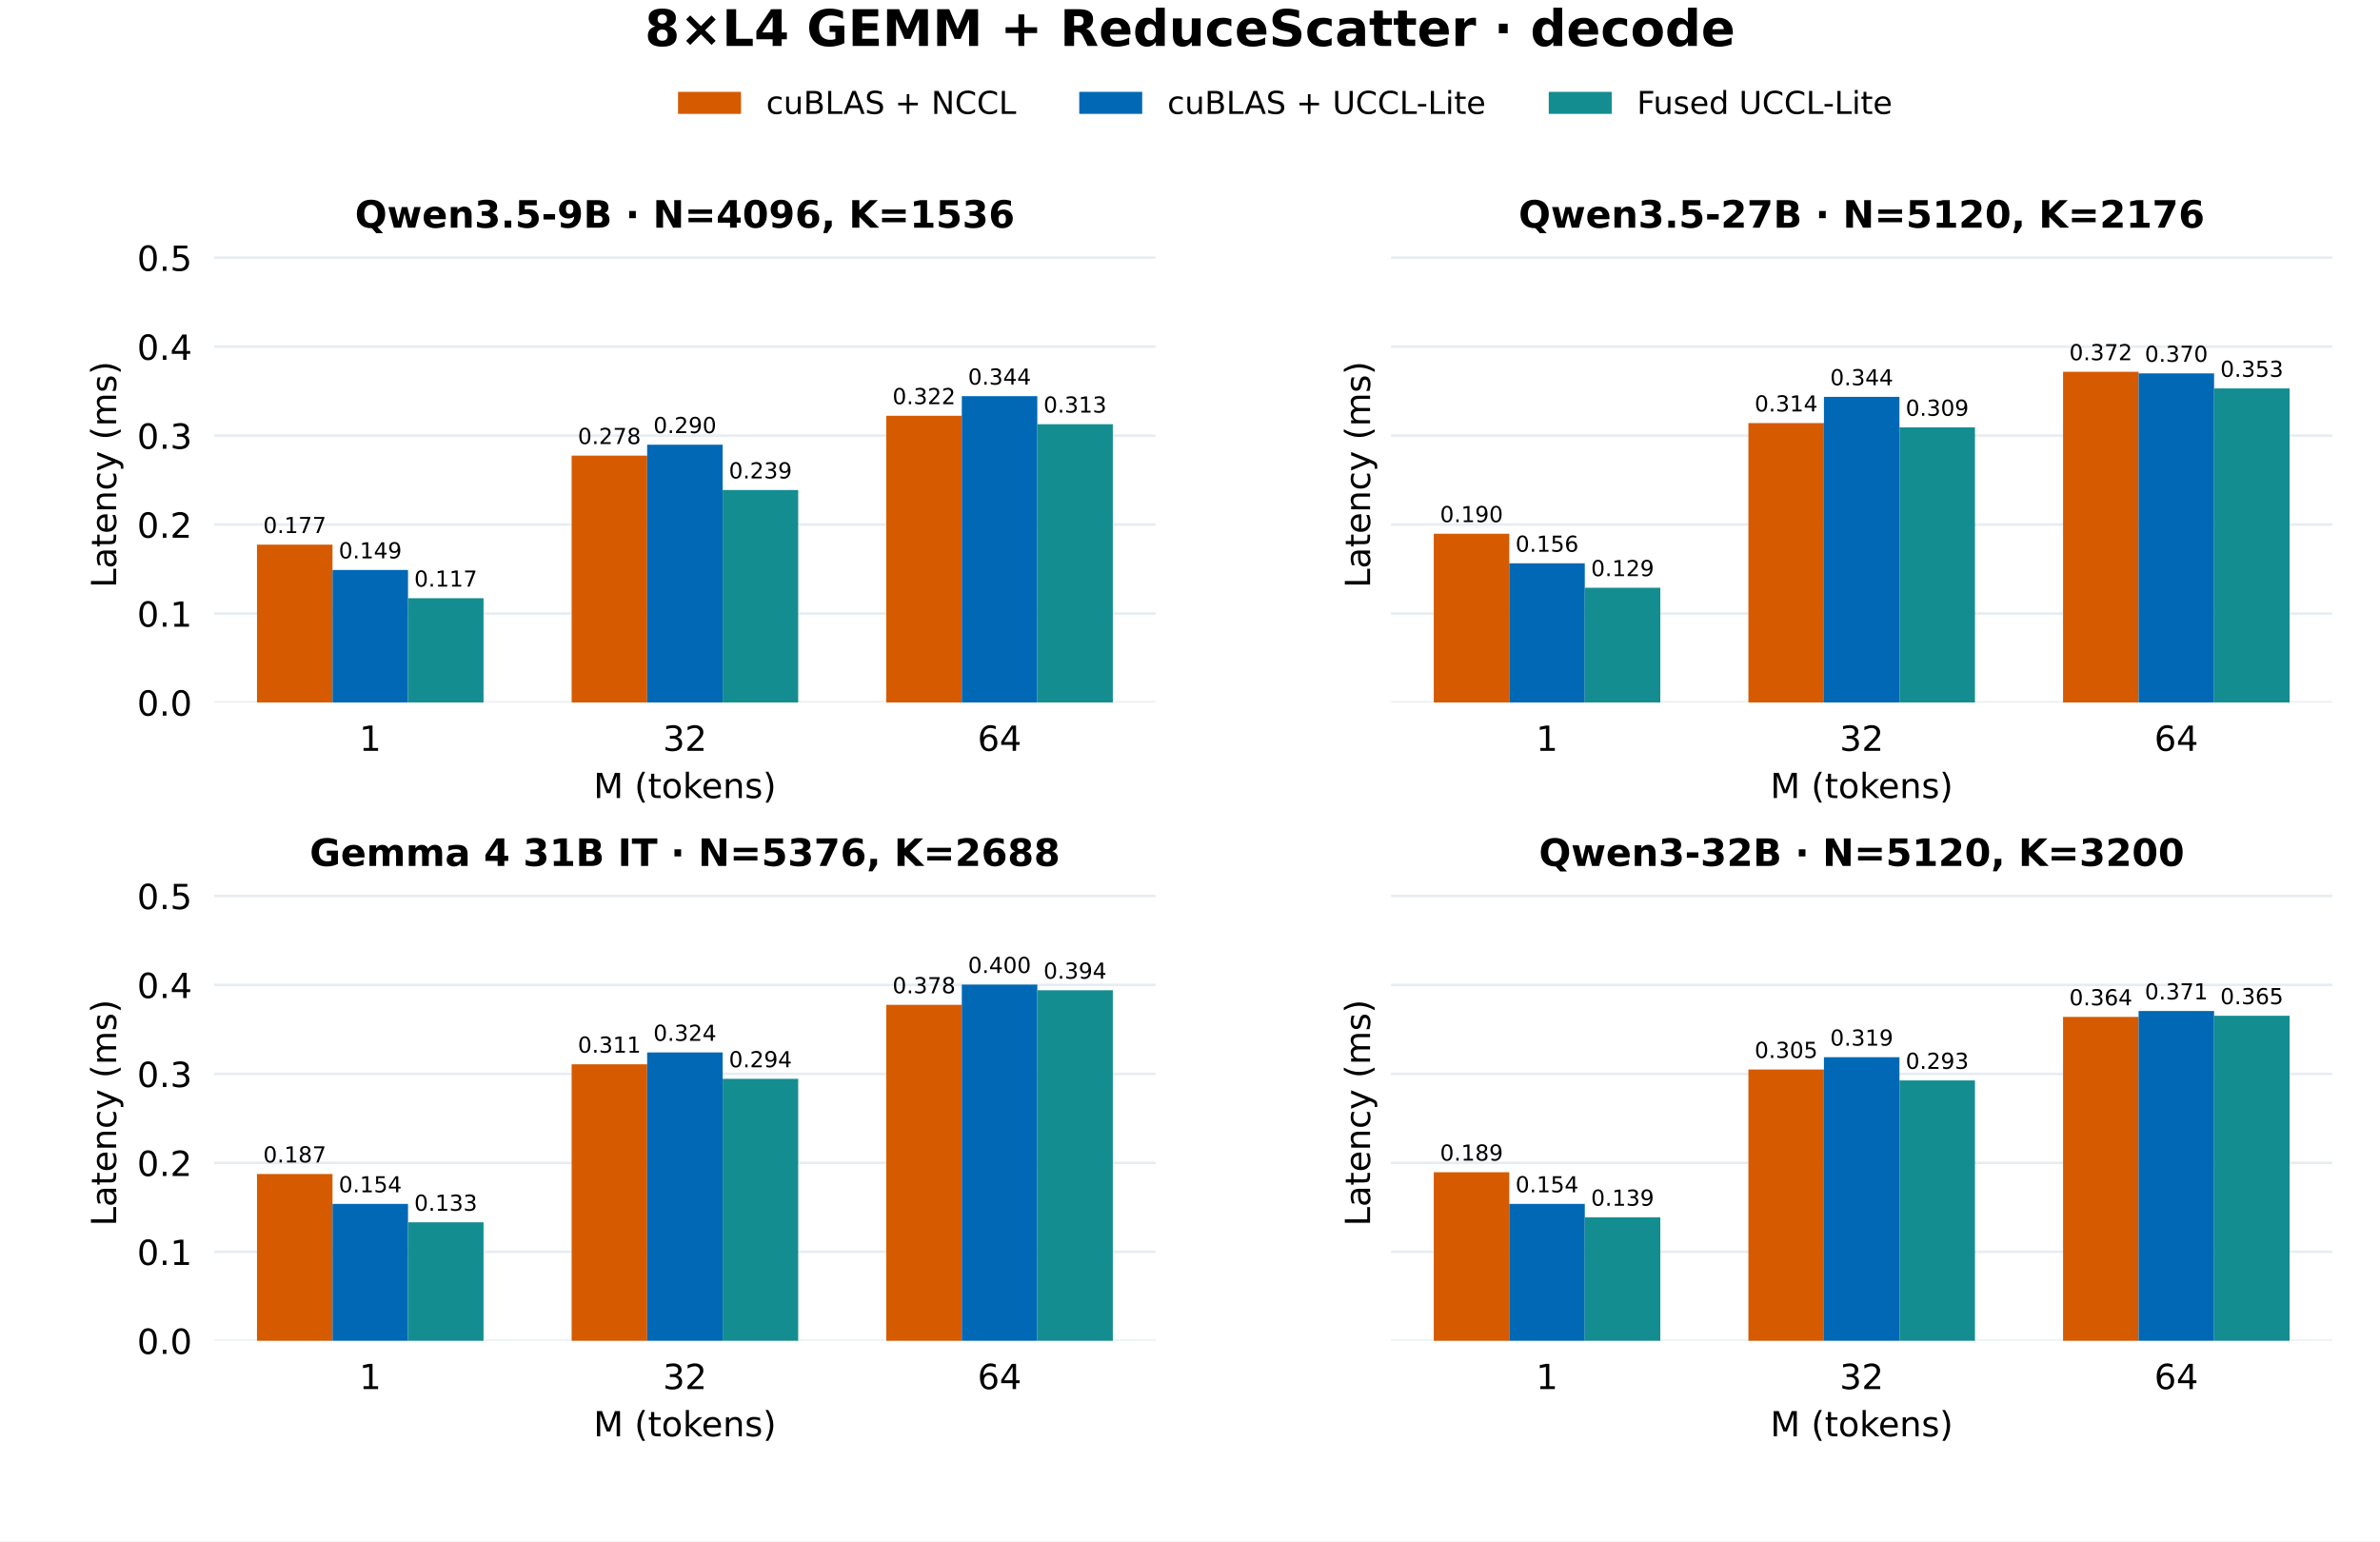
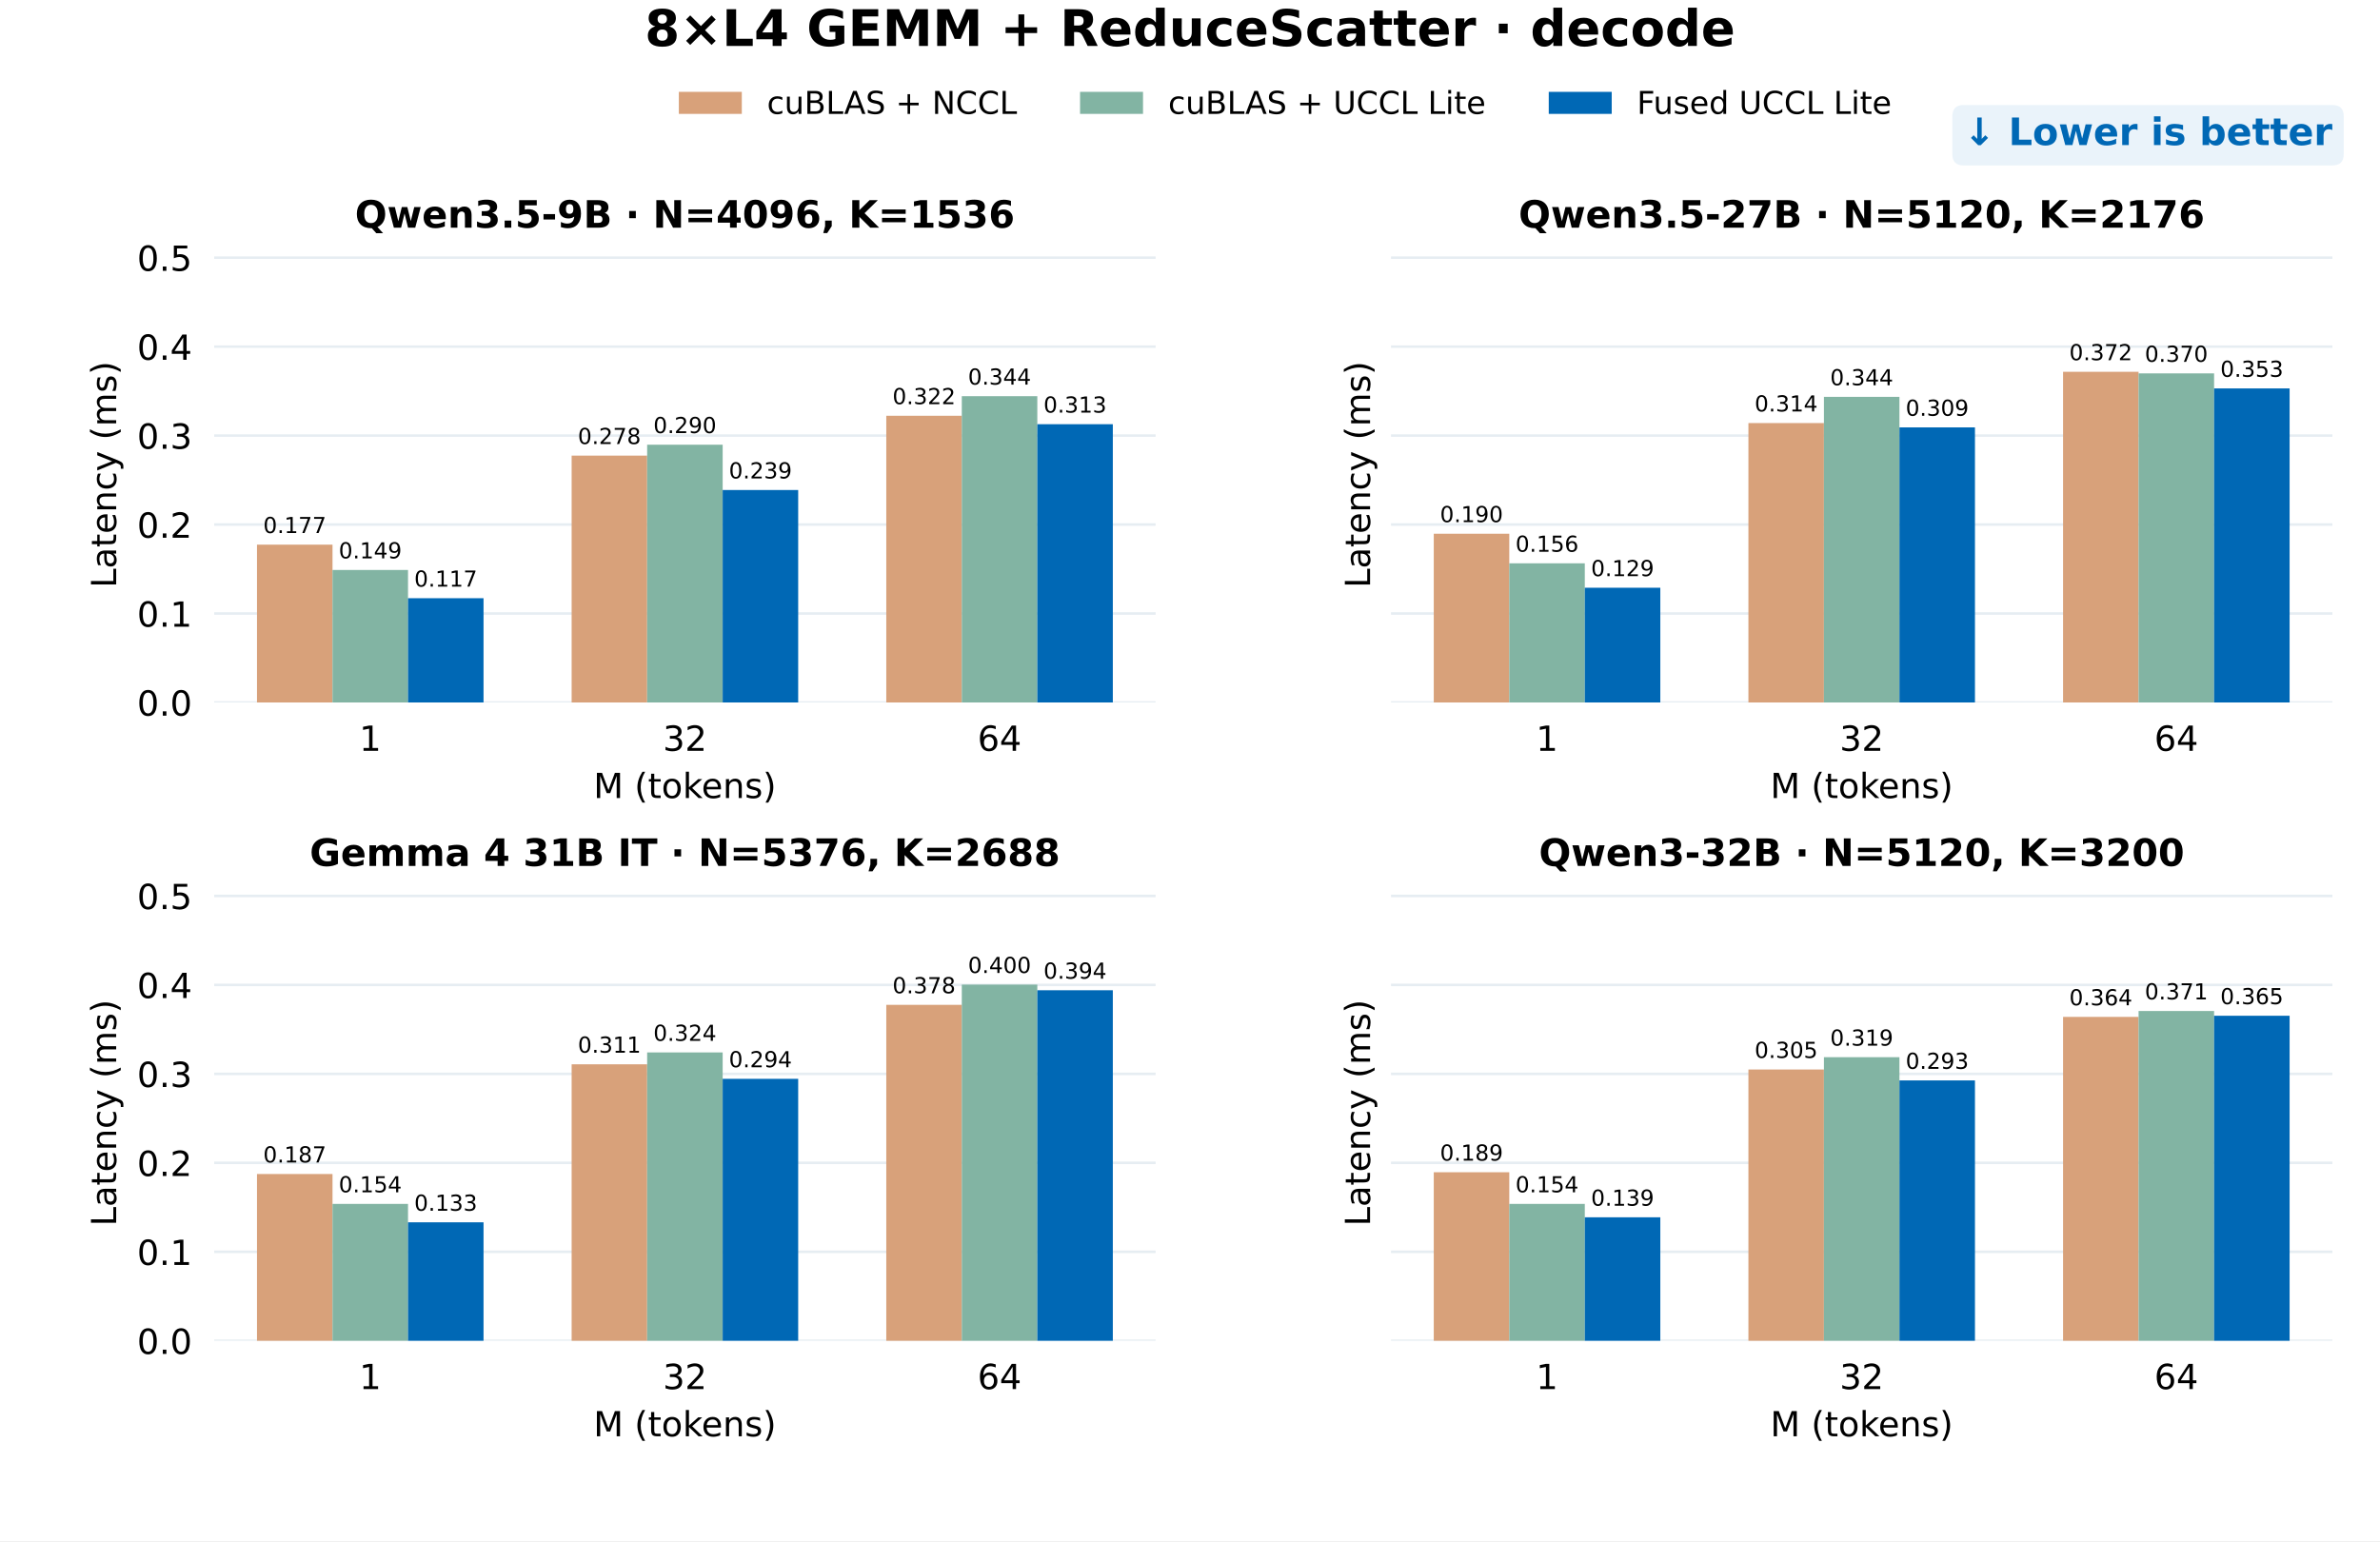
<svg xmlns="http://www.w3.org/2000/svg" width="756pt" height="489.6pt" viewBox="0 0 756 489.6" version="1.1">
  <defs>
    <style type="text/css">*{stroke-linejoin: round; stroke-linecap: butt}</style>
  </defs>
  <g id="figure_1">
    <g id="patch_1">
      <path d="M 0 489.6 L 756 489.6 L 756 0 L 0 0 z " style="fill: #ffffff" />
    </g>
    <g id="axes_1">
      <g id="patch_2">
        <path d="M 68.04 223.176 L 367.08 223.176 L 367.08 78.336 L 68.04 78.336 z " style="fill: #ffffff" />
      </g>
      <g id="matplotlib.axis_1">
        <g id="xtick_1">
          <g id="line2d_1" />
          <g id="text_1">
            <text style="font-size: 11px; font-family: 'DejaVu Sans'; text-anchor: middle" x="117.613" y="238.533" transform="rotate(-0 117.6135 238.5334)">1</text>
          </g>
        </g>
        <g id="xtick_2">
          <g id="line2d_2" />
          <g id="text_2">
            <text style="font-size: 11px; font-family: 'DejaVu Sans'; text-anchor: middle" x="217.56" y="238.533" transform="rotate(-0 217.56 238.5334)">32</text>
          </g>
        </g>
        <g id="xtick_3">
          <g id="line2d_3" />
          <g id="text_3">
            <text style="font-size: 11px; font-family: 'DejaVu Sans'; text-anchor: middle" x="317.507" y="238.533" transform="rotate(-0 317.5065 238.5334)">64</text>
          </g>
        </g>
        <g id="text_4">
          <text style="font-size: 11px; font-family: 'DejaVu Sans'; text-anchor: middle" x="217.56" y="253.534" transform="rotate(-0 217.56 253.5343)">M (tokens)</text>
        </g>
      </g>
      <g id="matplotlib.axis_2">
        <g id="ytick_1">
          <g id="line2d_4">
            <path d="M 68.04 223.176 L 367.08 223.176 " clip-path="url(#p86f4239a82)" style="fill: none; stroke: #e6edf2; stroke-width: 0.8; stroke-linecap: square" />
          </g>
          <g id="line2d_5" />
          <g id="text_5">
            <text style="font-size: 11px; font-family: 'DejaVu Sans'; text-anchor: end" x="61.04" y="227.355" transform="rotate(-0 61.04 227.3547)">0.0</text>
          </g>
        </g>
        <g id="ytick_2">
          <g id="line2d_6">
            <path d="M 68.04 194.913 L 367.08 194.913 " clip-path="url(#p86f4239a82)" style="fill: none; stroke: #e6edf2; stroke-width: 0.8; stroke-linecap: square" />
          </g>
          <g id="line2d_7" />
          <g id="text_6">
            <text style="font-size: 11px; font-family: 'DejaVu Sans'; text-anchor: end" x="61.04" y="199.092" transform="rotate(-0 61.04 199.0916)">0.1</text>
          </g>
        </g>
        <g id="ytick_3">
          <g id="line2d_8">
            <path d="M 68.04 166.65 L 367.08 166.65 " clip-path="url(#p86f4239a82)" style="fill: none; stroke: #e6edf2; stroke-width: 0.8; stroke-linecap: square" />
          </g>
          <g id="line2d_9" />
          <g id="text_7">
            <text style="font-size: 11px; font-family: 'DejaVu Sans'; text-anchor: end" x="61.04" y="170.829" transform="rotate(-0 61.04 170.8286)">0.2</text>
          </g>
        </g>
        <g id="ytick_4">
          <g id="line2d_10">
            <path d="M 68.04 138.387 L 367.08 138.387 " clip-path="url(#p86f4239a82)" style="fill: none; stroke: #e6edf2; stroke-width: 0.8; stroke-linecap: square" />
          </g>
          <g id="line2d_11" />
          <g id="text_8">
            <text style="font-size: 11px; font-family: 'DejaVu Sans'; text-anchor: end" x="61.04" y="142.566" transform="rotate(-0 61.04 142.5655)">0.3</text>
          </g>
        </g>
        <g id="ytick_5">
          <g id="line2d_12">
            <path d="M 68.04 110.124 L 367.08 110.124 " clip-path="url(#p86f4239a82)" style="fill: none; stroke: #e6edf2; stroke-width: 0.8; stroke-linecap: square" />
          </g>
          <g id="line2d_13" />
          <g id="text_9">
            <text style="font-size: 11px; font-family: 'DejaVu Sans'; text-anchor: end" x="61.04" y="114.302" transform="rotate(-0 61.04 114.3025)">0.4</text>
          </g>
        </g>
        <g id="ytick_6">
          <g id="line2d_14">
            <path d="M 68.04 81.861 L 367.08 81.861 " clip-path="url(#p86f4239a82)" style="fill: none; stroke: #e6edf2; stroke-width: 0.8; stroke-linecap: square" />
          </g>
          <g id="line2d_15" />
          <g id="text_10">
            <text style="font-size: 11px; font-family: 'DejaVu Sans'; text-anchor: end" x="61.04" y="86.039" transform="rotate(-0 61.04 86.03941)">0.5</text>
          </g>
        </g>
        <g id="text_11">
          <text style="font-size: 11px; font-family: 'DejaVu Sans'; text-anchor: middle" x="36.904" y="150.756" transform="rotate(-90 36.90398 150.756)">Latency (ms)</text>
        </g>
      </g>
      <g id="patch_3">
-         <path d="M 81.633 223.176 L 105.62 223.176 L 105.62 173.035 L 81.633 173.035 z " clip-path="url(#p86f4239a82)" style="fill: #d65a00" />
+         <path d="M 81.633 223.176 L 105.62 223.176 L 105.62 173.035 L 81.633 173.035 z " clip-path="url(#p86f4239a82)" style="fill: #d8a17a" />
      </g>
      <g id="patch_4">
-         <path d="M 181.579 223.176 L 205.566 223.176 L 205.566 144.745 L 181.579 144.745 z " clip-path="url(#p86f4239a82)" style="fill: #d65a00" />
+         <path d="M 181.579 223.176 L 205.566 223.176 L 205.566 144.745 L 181.579 144.745 z " clip-path="url(#p86f4239a82)" style="fill: #d8a17a" />
      </g>
      <g id="patch_5">
-         <path d="M 281.526 223.176 L 305.513 223.176 L 305.513 132.083 L 281.526 132.083 z " clip-path="url(#p86f4239a82)" style="fill: #d65a00" />
+         <path d="M 281.526 223.176 L 305.513 223.176 L 305.513 132.083 L 281.526 132.083 z " clip-path="url(#p86f4239a82)" style="fill: #d8a17a" />
      </g>
      <g id="patch_6">
-         <path d="M 105.62 223.176 L 129.607 223.176 L 129.607 181.071 L 105.62 181.071 z " clip-path="url(#p86f4239a82)" style="fill: #0068b5" />
+         <path d="M 105.62 223.176 L 129.607 223.176 L 129.607 181.071 L 105.62 181.071 z " clip-path="url(#p86f4239a82)" style="fill: #82b4a3" />
      </g>
      <g id="patch_7">
-         <path d="M 205.566 223.176 L 229.554 223.176 L 229.554 141.279 L 205.566 141.279 z " clip-path="url(#p86f4239a82)" style="fill: #0068b5" />
+         <path d="M 205.566 223.176 L 229.554 223.176 L 229.554 141.279 L 205.566 141.279 z " clip-path="url(#p86f4239a82)" style="fill: #82b4a3" />
      </g>
      <g id="patch_8">
-         <path d="M 305.513 223.176 L 329.5 223.176 L 329.5 125.865 L 305.513 125.865 z " clip-path="url(#p86f4239a82)" style="fill: #0068b5" />
+         <path d="M 305.513 223.176 L 329.5 223.176 L 329.5 125.865 L 305.513 125.865 z " clip-path="url(#p86f4239a82)" style="fill: #82b4a3" />
      </g>
      <g id="patch_9">
-         <path d="M 129.607 223.176 L 153.594 223.176 L 153.594 190.049 L 129.607 190.049 z " clip-path="url(#p86f4239a82)" style="fill: #148d91" />
+         <path d="M 129.607 223.176 L 153.594 223.176 L 153.594 190.049 L 129.607 190.049 z " clip-path="url(#p86f4239a82)" style="fill: #0068b5" />
      </g>
      <g id="patch_10">
-         <path d="M 229.554 223.176 L 253.541 223.176 L 253.541 155.67 L 229.554 155.67 z " clip-path="url(#p86f4239a82)" style="fill: #148d91" />
+         <path d="M 229.554 223.176 L 253.541 223.176 L 253.541 155.67 L 229.554 155.67 z " clip-path="url(#p86f4239a82)" style="fill: #0068b5" />
      </g>
      <g id="patch_11">
-         <path d="M 329.5 223.176 L 353.487 223.176 L 353.487 134.76 L 329.5 134.76 z " clip-path="url(#p86f4239a82)" style="fill: #148d91" />
+         <path d="M 329.5 223.176 L 353.487 223.176 L 353.487 134.76 L 329.5 134.76 z " clip-path="url(#p86f4239a82)" style="fill: #0068b5" />
      </g>
      <g id="text_12">
        <text style="font-size: 7px; font-family: 'DejaVu Sans'; text-anchor: middle" x="93.626" y="169.353" transform="rotate(-0 93.62631 169.3534)">0.177</text>
      </g>
      <g id="text_13">
        <text style="font-size: 7px; font-family: 'DejaVu Sans'; text-anchor: middle" x="193.573" y="141.063" transform="rotate(-0 193.5728 141.0632)">0.278</text>
      </g>
      <g id="text_14">
        <text style="font-size: 7px; font-family: 'DejaVu Sans'; text-anchor: middle" x="293.519" y="128.401" transform="rotate(-0 293.5194 128.4014)">0.322</text>
      </g>
      <g id="text_15">
        <text style="font-size: 7px; font-family: 'DejaVu Sans'; text-anchor: middle" x="117.613" y="177.389" transform="rotate(-0 117.6135 177.3892)">0.149</text>
      </g>
      <g id="text_16">
        <text style="font-size: 7px; font-family: 'DejaVu Sans'; text-anchor: middle" x="217.56" y="137.597" transform="rotate(-0 217.56 137.5971)">0.290</text>
      </g>
      <g id="text_17">
        <text style="font-size: 7px; font-family: 'DejaVu Sans'; text-anchor: middle" x="317.507" y="122.184" transform="rotate(-0 317.5065 122.1835)">0.344</text>
      </g>
      <g id="text_18">
        <text style="font-size: 7px; font-family: 'DejaVu Sans'; text-anchor: middle" x="141.601" y="186.368" transform="rotate(-0 141.6006 186.3678)">0.117</text>
      </g>
      <g id="text_19">
        <text style="font-size: 7px; font-family: 'DejaVu Sans'; text-anchor: middle" x="241.547" y="151.989" transform="rotate(-0 241.5472 151.9886)">0.239</text>
      </g>
      <g id="text_20">
        <text style="font-size: 7px; font-family: 'DejaVu Sans'; text-anchor: middle" x="341.494" y="131.078" transform="rotate(-0 341.4937 131.0785)">0.313</text>
      </g>
      <g id="text_21">
        <text style="font-weight: 700; font-size: 12px; font-family: 'DejaVu Sans'; text-anchor: middle" x="217.56" y="72.336" transform="rotate(-0 217.56 72.336)">Qwen3.5-9B · N=4096, K=1536</text>
      </g>
    </g>
    <g id="axes_2">
      <g id="patch_12">
        <path d="M 441.84 223.176 L 740.88 223.176 L 740.88 78.336 L 441.84 78.336 z " style="fill: #ffffff" />
      </g>
      <g id="matplotlib.axis_3">
        <g id="xtick_4">
          <g id="line2d_16" />
          <g id="text_22">
            <text style="font-size: 11px; font-family: 'DejaVu Sans'; text-anchor: middle" x="491.413" y="238.533" transform="rotate(-0 491.4135 238.5334)">1</text>
          </g>
        </g>
        <g id="xtick_5">
          <g id="line2d_17" />
          <g id="text_23">
            <text style="font-size: 11px; font-family: 'DejaVu Sans'; text-anchor: middle" x="591.36" y="238.533" transform="rotate(-0 591.36 238.5334)">32</text>
          </g>
        </g>
        <g id="xtick_6">
          <g id="line2d_18" />
          <g id="text_24">
            <text style="font-size: 11px; font-family: 'DejaVu Sans'; text-anchor: middle" x="691.307" y="238.533" transform="rotate(-0 691.3065 238.5334)">64</text>
          </g>
        </g>
        <g id="text_25">
          <text style="font-size: 11px; font-family: 'DejaVu Sans'; text-anchor: middle" x="591.36" y="253.534" transform="rotate(-0 591.36 253.5343)">M (tokens)</text>
        </g>
      </g>
      <g id="matplotlib.axis_4">
        <g id="ytick_7">
          <g id="line2d_19">
            <path d="M 441.84 223.176 L 740.88 223.176 " clip-path="url(#p870455f3bc)" style="fill: none; stroke: #e6edf2; stroke-width: 0.8; stroke-linecap: square" />
          </g>
          <g id="line2d_20" />
        </g>
        <g id="ytick_8">
          <g id="line2d_21">
            <path d="M 441.84 194.913 L 740.88 194.913 " clip-path="url(#p870455f3bc)" style="fill: none; stroke: #e6edf2; stroke-width: 0.8; stroke-linecap: square" />
          </g>
          <g id="line2d_22" />
        </g>
        <g id="ytick_9">
          <g id="line2d_23">
            <path d="M 441.84 166.65 L 740.88 166.65 " clip-path="url(#p870455f3bc)" style="fill: none; stroke: #e6edf2; stroke-width: 0.8; stroke-linecap: square" />
          </g>
          <g id="line2d_24" />
        </g>
        <g id="ytick_10">
          <g id="line2d_25">
            <path d="M 441.84 138.387 L 740.88 138.387 " clip-path="url(#p870455f3bc)" style="fill: none; stroke: #e6edf2; stroke-width: 0.8; stroke-linecap: square" />
          </g>
          <g id="line2d_26" />
        </g>
        <g id="ytick_11">
          <g id="line2d_27">
            <path d="M 441.84 110.124 L 740.88 110.124 " clip-path="url(#p870455f3bc)" style="fill: none; stroke: #e6edf2; stroke-width: 0.8; stroke-linecap: square" />
          </g>
          <g id="line2d_28" />
        </g>
        <g id="ytick_12">
          <g id="line2d_29">
            <path d="M 441.84 81.861 L 740.88 81.861 " clip-path="url(#p870455f3bc)" style="fill: none; stroke: #e6edf2; stroke-width: 0.8; stroke-linecap: square" />
          </g>
          <g id="line2d_30" />
        </g>
        <g id="text_26">
          <text style="font-size: 11px; font-family: 'DejaVu Sans'; text-anchor: middle" x="435.197" y="150.756" transform="rotate(-90 435.1974 150.756)">Latency (ms)</text>
        </g>
      </g>
      <g id="patch_13">
-         <path d="M 455.433 223.176 L 479.42 223.176 L 479.42 169.562 L 455.433 169.562 z " clip-path="url(#p870455f3bc)" style="fill: #d65a00" />
+         <path d="M 455.433 223.176 L 479.42 223.176 L 479.42 169.562 L 455.433 169.562 z " clip-path="url(#p870455f3bc)" style="fill: #d8a17a" />
      </g>
      <g id="patch_14">
-         <path d="M 555.379 223.176 L 579.366 223.176 L 579.366 134.398 L 555.379 134.398 z " clip-path="url(#p870455f3bc)" style="fill: #d65a00" />
+         <path d="M 555.379 223.176 L 579.366 223.176 L 579.366 134.398 L 555.379 134.398 z " clip-path="url(#p870455f3bc)" style="fill: #d8a17a" />
      </g>
      <g id="patch_15">
-         <path d="M 655.326 223.176 L 679.313 223.176 L 679.313 118.119 L 655.326 118.119 z " clip-path="url(#p870455f3bc)" style="fill: #d65a00" />
+         <path d="M 655.326 223.176 L 679.313 223.176 L 679.313 118.119 L 655.326 118.119 z " clip-path="url(#p870455f3bc)" style="fill: #d8a17a" />
      </g>
      <g id="patch_16">
-         <path d="M 479.42 223.176 L 503.407 223.176 L 503.407 178.968 L 479.42 178.968 z " clip-path="url(#p870455f3bc)" style="fill: #0068b5" />
+         <path d="M 479.42 223.176 L 503.407 223.176 L 503.407 178.968 L 479.42 178.968 z " clip-path="url(#p870455f3bc)" style="fill: #82b4a3" />
      </g>
      <g id="patch_17">
-         <path d="M 579.366 223.176 L 603.354 223.176 L 603.354 126.08 L 579.366 126.08 z " clip-path="url(#p870455f3bc)" style="fill: #0068b5" />
+         <path d="M 579.366 223.176 L 603.354 223.176 L 603.354 126.08 L 579.366 126.08 z " clip-path="url(#p870455f3bc)" style="fill: #82b4a3" />
      </g>
      <g id="patch_18">
-         <path d="M 679.313 223.176 L 703.3 223.176 L 703.3 118.625 L 679.313 118.625 z " clip-path="url(#p870455f3bc)" style="fill: #0068b5" />
+         <path d="M 679.313 223.176 L 703.3 223.176 L 703.3 118.625 L 679.313 118.625 z " clip-path="url(#p870455f3bc)" style="fill: #82b4a3" />
      </g>
      <g id="patch_19">
-         <path d="M 503.407 223.176 L 527.394 223.176 L 527.394 186.719 L 503.407 186.719 z " clip-path="url(#p870455f3bc)" style="fill: #148d91" />
+         <path d="M 503.407 223.176 L 527.394 223.176 L 527.394 186.719 L 503.407 186.719 z " clip-path="url(#p870455f3bc)" style="fill: #0068b5" />
      </g>
      <g id="patch_20">
-         <path d="M 603.354 223.176 L 627.341 223.176 L 627.341 135.773 L 603.354 135.773 z " clip-path="url(#p870455f3bc)" style="fill: #148d91" />
+         <path d="M 603.354 223.176 L 627.341 223.176 L 627.341 135.773 L 603.354 135.773 z " clip-path="url(#p870455f3bc)" style="fill: #0068b5" />
      </g>
      <g id="patch_21">
-         <path d="M 703.3 223.176 L 727.287 223.176 L 727.287 123.401 L 703.3 123.401 z " clip-path="url(#p870455f3bc)" style="fill: #148d91" />
+         <path d="M 703.3 223.176 L 727.287 223.176 L 727.287 123.401 L 703.3 123.401 z " clip-path="url(#p870455f3bc)" style="fill: #0068b5" />
      </g>
      <g id="text_27">
        <text style="font-size: 7px; font-family: 'DejaVu Sans'; text-anchor: middle" x="467.426" y="165.88" transform="rotate(-0 467.4263 165.8805)">0.190</text>
      </g>
      <g id="text_28">
        <text style="font-size: 7px; font-family: 'DejaVu Sans'; text-anchor: middle" x="567.373" y="130.717" transform="rotate(-0 567.3728 130.7167)">0.314</text>
      </g>
      <g id="text_29">
        <text style="font-size: 7px; font-family: 'DejaVu Sans'; text-anchor: middle" x="667.319" y="114.437" transform="rotate(-0 667.3194 114.4372)">0.372</text>
      </g>
      <g id="text_30">
        <text style="font-size: 7px; font-family: 'DejaVu Sans'; text-anchor: middle" x="491.413" y="175.286" transform="rotate(-0 491.4135 175.2864)">0.156</text>
      </g>
      <g id="text_31">
        <text style="font-size: 7px; font-family: 'DejaVu Sans'; text-anchor: middle" x="591.36" y="122.398" transform="rotate(-0 591.36 122.3983)">0.344</text>
      </g>
      <g id="text_32">
        <text style="font-size: 7px; font-family: 'DejaVu Sans'; text-anchor: middle" x="691.307" y="114.944" transform="rotate(-0 691.3065 114.9436)">0.370</text>
      </g>
      <g id="text_33">
        <text style="font-size: 7px; font-family: 'DejaVu Sans'; text-anchor: middle" x="515.401" y="183.037" transform="rotate(-0 515.4006 183.0373)">0.129</text>
      </g>
      <g id="text_34">
        <text style="font-size: 7px; font-family: 'DejaVu Sans'; text-anchor: middle" x="615.347" y="132.091" transform="rotate(-0 615.3472 132.0914)">0.309</text>
      </g>
      <g id="text_35">
        <text style="font-size: 7px; font-family: 'DejaVu Sans'; text-anchor: middle" x="715.294" y="119.719" transform="rotate(-0 715.2937 119.719)">0.353</text>
      </g>
      <g id="text_36">
        <text style="font-weight: 700; font-size: 12px; font-family: 'DejaVu Sans'; text-anchor: middle" x="591.36" y="72.336" transform="rotate(-0 591.36 72.336)">Qwen3.5-27B · N=5120, K=2176</text>
      </g>
    </g>
    <g id="axes_3">
      <g id="patch_22">
        <path d="M 68.04 425.952 L 367.08 425.952 L 367.08 281.112 L 68.04 281.112 z " style="fill: #ffffff" />
      </g>
      <g id="matplotlib.axis_5">
        <g id="xtick_7">
          <g id="line2d_31" />
          <g id="text_37">
            <text style="font-size: 11px; font-family: 'DejaVu Sans'; text-anchor: middle" x="117.613" y="441.309" transform="rotate(-0 117.6135 441.3094)">1</text>
          </g>
        </g>
        <g id="xtick_8">
          <g id="line2d_32" />
          <g id="text_38">
            <text style="font-size: 11px; font-family: 'DejaVu Sans'; text-anchor: middle" x="217.56" y="441.309" transform="rotate(-0 217.56 441.3094)">32</text>
          </g>
        </g>
        <g id="xtick_9">
          <g id="line2d_33" />
          <g id="text_39">
            <text style="font-size: 11px; font-family: 'DejaVu Sans'; text-anchor: middle" x="317.507" y="441.309" transform="rotate(-0 317.5065 441.3094)">64</text>
          </g>
        </g>
        <g id="text_40">
          <text style="font-size: 11px; font-family: 'DejaVu Sans'; text-anchor: middle" x="217.56" y="456.31" transform="rotate(-0 217.56 456.3103)">M (tokens)</text>
        </g>
      </g>
      <g id="matplotlib.axis_6">
        <g id="ytick_13">
          <g id="line2d_34">
            <path d="M 68.04 425.952 L 367.08 425.952 " clip-path="url(#p54ee57745d)" style="fill: none; stroke: #e6edf2; stroke-width: 0.8; stroke-linecap: square" />
          </g>
          <g id="line2d_35" />
          <g id="text_41">
            <text style="font-size: 11px; font-family: 'DejaVu Sans'; text-anchor: end" x="61.04" y="430.131" transform="rotate(-0 61.04 430.1307)">0.0</text>
          </g>
        </g>
        <g id="ytick_14">
          <g id="line2d_36">
            <path d="M 68.04 397.689 L 367.08 397.689 " clip-path="url(#p54ee57745d)" style="fill: none; stroke: #e6edf2; stroke-width: 0.8; stroke-linecap: square" />
          </g>
          <g id="line2d_37" />
          <g id="text_42">
            <text style="font-size: 11px; font-family: 'DejaVu Sans'; text-anchor: end" x="61.04" y="401.868" transform="rotate(-0 61.04 401.8677)">0.1</text>
          </g>
        </g>
        <g id="ytick_15">
          <g id="line2d_38">
            <path d="M 68.04 369.426 L 367.08 369.426 " clip-path="url(#p54ee57745d)" style="fill: none; stroke: #e6edf2; stroke-width: 0.8; stroke-linecap: square" />
          </g>
          <g id="line2d_39" />
          <g id="text_43">
            <text style="font-size: 11px; font-family: 'DejaVu Sans'; text-anchor: end" x="61.04" y="373.605" transform="rotate(-0 61.04 373.6046)">0.2</text>
          </g>
        </g>
        <g id="ytick_16">
          <g id="line2d_40">
            <path d="M 68.04 341.163 L 367.08 341.163 " clip-path="url(#p54ee57745d)" style="fill: none; stroke: #e6edf2; stroke-width: 0.8; stroke-linecap: square" />
          </g>
          <g id="line2d_41" />
          <g id="text_44">
            <text style="font-size: 11px; font-family: 'DejaVu Sans'; text-anchor: end" x="61.04" y="345.342" transform="rotate(-0 61.04 345.3415)">0.3</text>
          </g>
        </g>
        <g id="ytick_17">
          <g id="line2d_42">
            <path d="M 68.04 312.9 L 367.08 312.9 " clip-path="url(#p54ee57745d)" style="fill: none; stroke: #e6edf2; stroke-width: 0.8; stroke-linecap: square" />
          </g>
          <g id="line2d_43" />
          <g id="text_45">
            <text style="font-size: 11px; font-family: 'DejaVu Sans'; text-anchor: end" x="61.04" y="317.078" transform="rotate(-0 61.04 317.0785)">0.4</text>
          </g>
        </g>
        <g id="ytick_18">
          <g id="line2d_44">
            <path d="M 68.04 284.637 L 367.08 284.637 " clip-path="url(#p54ee57745d)" style="fill: none; stroke: #e6edf2; stroke-width: 0.8; stroke-linecap: square" />
          </g>
          <g id="line2d_45" />
          <g id="text_46">
            <text style="font-size: 11px; font-family: 'DejaVu Sans'; text-anchor: end" x="61.04" y="288.815" transform="rotate(-0 61.04 288.8154)">0.5</text>
          </g>
        </g>
        <g id="text_47">
          <text style="font-size: 11px; font-family: 'DejaVu Sans'; text-anchor: middle" x="36.904" y="353.532" transform="rotate(-90 36.90398 353.532)">Latency (ms)</text>
        </g>
      </g>
      <g id="patch_23">
-         <path d="M 81.633 425.952 L 105.62 425.952 L 105.62 372.989 L 81.633 372.989 z " clip-path="url(#p54ee57745d)" style="fill: #d65a00" />
+         <path d="M 81.633 425.952 L 105.62 425.952 L 105.62 372.989 L 81.633 372.989 z " clip-path="url(#p54ee57745d)" style="fill: #d8a17a" />
      </g>
      <g id="patch_24">
-         <path d="M 181.579 425.952 L 205.566 425.952 L 205.566 338.115 L 181.579 338.115 z " clip-path="url(#p54ee57745d)" style="fill: #d65a00" />
+         <path d="M 181.579 425.952 L 205.566 425.952 L 205.566 338.115 L 181.579 338.115 z " clip-path="url(#p54ee57745d)" style="fill: #d8a17a" />
      </g>
      <g id="patch_25">
-         <path d="M 281.526 425.952 L 305.513 425.952 L 305.513 319.235 L 281.526 319.235 z " clip-path="url(#p54ee57745d)" style="fill: #d65a00" />
+         <path d="M 281.526 425.952 L 305.513 425.952 L 305.513 319.235 L 281.526 319.235 z " clip-path="url(#p54ee57745d)" style="fill: #d8a17a" />
      </g>
      <g id="patch_26">
-         <path d="M 105.62 425.952 L 129.607 425.952 L 129.607 382.468 L 105.62 382.468 z " clip-path="url(#p54ee57745d)" style="fill: #0068b5" />
+         <path d="M 105.62 425.952 L 129.607 425.952 L 129.607 382.468 L 105.62 382.468 z " clip-path="url(#p54ee57745d)" style="fill: #82b4a3" />
      </g>
      <g id="patch_27">
-         <path d="M 205.566 425.952 L 229.554 425.952 L 229.554 334.355 L 205.566 334.355 z " clip-path="url(#p54ee57745d)" style="fill: #0068b5" />
+         <path d="M 205.566 425.952 L 229.554 425.952 L 229.554 334.355 L 205.566 334.355 z " clip-path="url(#p54ee57745d)" style="fill: #82b4a3" />
      </g>
      <g id="patch_28">
-         <path d="M 305.513 425.952 L 329.5 425.952 L 329.5 312.796 L 305.513 312.796 z " clip-path="url(#p54ee57745d)" style="fill: #0068b5" />
+         <path d="M 305.513 425.952 L 329.5 425.952 L 329.5 312.796 L 305.513 312.796 z " clip-path="url(#p54ee57745d)" style="fill: #82b4a3" />
      </g>
      <g id="patch_29">
-         <path d="M 129.607 425.952 L 153.594 425.952 L 153.594 388.328 L 129.607 388.328 z " clip-path="url(#p54ee57745d)" style="fill: #148d91" />
+         <path d="M 129.607 425.952 L 153.594 425.952 L 153.594 388.328 L 129.607 388.328 z " clip-path="url(#p54ee57745d)" style="fill: #0068b5" />
      </g>
      <g id="patch_30">
-         <path d="M 229.554 425.952 L 253.541 425.952 L 253.541 342.746 L 229.554 342.746 z " clip-path="url(#p54ee57745d)" style="fill: #148d91" />
+         <path d="M 229.554 425.952 L 253.541 425.952 L 253.541 342.746 L 229.554 342.746 z " clip-path="url(#p54ee57745d)" style="fill: #0068b5" />
      </g>
      <g id="patch_31">
-         <path d="M 329.5 425.952 L 353.487 425.952 L 353.487 314.6 L 329.5 314.6 z " clip-path="url(#p54ee57745d)" style="fill: #148d91" />
+         <path d="M 329.5 425.952 L 353.487 425.952 L 353.487 314.6 L 329.5 314.6 z " clip-path="url(#p54ee57745d)" style="fill: #0068b5" />
      </g>
      <g id="text_48">
        <text style="font-size: 7px; font-family: 'DejaVu Sans'; text-anchor: middle" x="93.626" y="369.308" transform="rotate(-0 93.62631 369.3076)">0.187</text>
      </g>
      <g id="text_49">
        <text style="font-size: 7px; font-family: 'DejaVu Sans'; text-anchor: middle" x="193.573" y="334.433" transform="rotate(-0 193.5728 334.4333)">0.311</text>
      </g>
      <g id="text_50">
        <text style="font-size: 7px; font-family: 'DejaVu Sans'; text-anchor: middle" x="293.519" y="315.554" transform="rotate(-0 293.5194 315.5536)">0.378</text>
      </g>
      <g id="text_51">
        <text style="font-size: 7px; font-family: 'DejaVu Sans'; text-anchor: middle" x="117.613" y="378.786" transform="rotate(-0 117.6135 378.7859)">0.154</text>
      </g>
      <g id="text_52">
        <text style="font-size: 7px; font-family: 'DejaVu Sans'; text-anchor: middle" x="217.56" y="330.673" transform="rotate(-0 217.56 330.6732)">0.324</text>
      </g>
      <g id="text_53">
        <text style="font-size: 7px; font-family: 'DejaVu Sans'; text-anchor: middle" x="317.507" y="309.114" transform="rotate(-0 317.5065 309.1141)">0.400</text>
      </g>
      <g id="text_54">
        <text style="font-size: 7px; font-family: 'DejaVu Sans'; text-anchor: middle" x="141.601" y="384.647" transform="rotate(-0 141.6006 384.6466)">0.133</text>
      </g>
      <g id="text_55">
        <text style="font-size: 7px; font-family: 'DejaVu Sans'; text-anchor: middle" x="241.547" y="339.064" transform="rotate(-0 241.5472 339.0639)">0.294</text>
      </g>
      <g id="text_56">
        <text style="font-size: 7px; font-family: 'DejaVu Sans'; text-anchor: middle" x="341.494" y="310.918" transform="rotate(-0 341.4937 310.9184)">0.394</text>
      </g>
      <g id="text_57">
        <text style="font-weight: 700; font-size: 12px; font-family: 'DejaVu Sans'; text-anchor: middle" x="217.56" y="275.112" transform="rotate(-0 217.56 275.112)">Gemma 4 31B IT · N=5376, K=2688</text>
      </g>
    </g>
    <g id="axes_4">
      <g id="patch_32">
        <path d="M 441.84 425.952 L 740.88 425.952 L 740.88 281.112 L 441.84 281.112 z " style="fill: #ffffff" />
      </g>
      <g id="matplotlib.axis_7">
        <g id="xtick_10">
          <g id="line2d_46" />
          <g id="text_58">
            <text style="font-size: 11px; font-family: 'DejaVu Sans'; text-anchor: middle" x="491.413" y="441.309" transform="rotate(-0 491.4135 441.3094)">1</text>
          </g>
        </g>
        <g id="xtick_11">
          <g id="line2d_47" />
          <g id="text_59">
            <text style="font-size: 11px; font-family: 'DejaVu Sans'; text-anchor: middle" x="591.36" y="441.309" transform="rotate(-0 591.36 441.3094)">32</text>
          </g>
        </g>
        <g id="xtick_12">
          <g id="line2d_48" />
          <g id="text_60">
            <text style="font-size: 11px; font-family: 'DejaVu Sans'; text-anchor: middle" x="691.307" y="441.309" transform="rotate(-0 691.3065 441.3094)">64</text>
          </g>
        </g>
        <g id="text_61">
          <text style="font-size: 11px; font-family: 'DejaVu Sans'; text-anchor: middle" x="591.36" y="456.31" transform="rotate(-0 591.36 456.3103)">M (tokens)</text>
        </g>
      </g>
      <g id="matplotlib.axis_8">
        <g id="ytick_19">
          <g id="line2d_49">
            <path d="M 441.84 425.952 L 740.88 425.952 " clip-path="url(#p86d437aaf8)" style="fill: none; stroke: #e6edf2; stroke-width: 0.8; stroke-linecap: square" />
          </g>
          <g id="line2d_50" />
        </g>
        <g id="ytick_20">
          <g id="line2d_51">
            <path d="M 441.84 397.689 L 740.88 397.689 " clip-path="url(#p86d437aaf8)" style="fill: none; stroke: #e6edf2; stroke-width: 0.8; stroke-linecap: square" />
          </g>
          <g id="line2d_52" />
        </g>
        <g id="ytick_21">
          <g id="line2d_53">
            <path d="M 441.84 369.426 L 740.88 369.426 " clip-path="url(#p86d437aaf8)" style="fill: none; stroke: #e6edf2; stroke-width: 0.8; stroke-linecap: square" />
          </g>
          <g id="line2d_54" />
        </g>
        <g id="ytick_22">
          <g id="line2d_55">
            <path d="M 441.84 341.163 L 740.88 341.163 " clip-path="url(#p86d437aaf8)" style="fill: none; stroke: #e6edf2; stroke-width: 0.8; stroke-linecap: square" />
          </g>
          <g id="line2d_56" />
        </g>
        <g id="ytick_23">
          <g id="line2d_57">
            <path d="M 441.84 312.9 L 740.88 312.9 " clip-path="url(#p86d437aaf8)" style="fill: none; stroke: #e6edf2; stroke-width: 0.8; stroke-linecap: square" />
          </g>
          <g id="line2d_58" />
        </g>
        <g id="ytick_24">
          <g id="line2d_59">
            <path d="M 441.84 284.637 L 740.88 284.637 " clip-path="url(#p86d437aaf8)" style="fill: none; stroke: #e6edf2; stroke-width: 0.8; stroke-linecap: square" />
          </g>
          <g id="line2d_60" />
        </g>
        <g id="text_62">
          <text style="font-size: 11px; font-family: 'DejaVu Sans'; text-anchor: middle" x="435.197" y="353.532" transform="rotate(-90 435.1974 353.532)">Latency (ms)</text>
        </g>
      </g>
      <g id="patch_33">
-         <path d="M 455.433 425.952 L 479.42 425.952 L 479.42 372.41 L 455.433 372.41 z " clip-path="url(#p86d437aaf8)" style="fill: #d65a00" />
+         <path d="M 455.433 425.952 L 479.42 425.952 L 479.42 372.41 L 455.433 372.41 z " clip-path="url(#p86d437aaf8)" style="fill: #d8a17a" />
      </g>
      <g id="patch_34">
-         <path d="M 555.379 425.952 L 579.366 425.952 L 579.366 339.786 L 555.379 339.786 z " clip-path="url(#p86d437aaf8)" style="fill: #d65a00" />
+         <path d="M 555.379 425.952 L 579.366 425.952 L 579.366 339.786 L 555.379 339.786 z " clip-path="url(#p86d437aaf8)" style="fill: #d8a17a" />
      </g>
      <g id="patch_35">
-         <path d="M 655.326 425.952 L 679.313 425.952 L 679.313 323.065 L 655.326 323.065 z " clip-path="url(#p86d437aaf8)" style="fill: #d65a00" />
+         <path d="M 655.326 425.952 L 679.313 425.952 L 679.313 323.065 L 655.326 323.065 z " clip-path="url(#p86d437aaf8)" style="fill: #d8a17a" />
      </g>
      <g id="patch_36">
-         <path d="M 479.42 425.952 L 503.407 425.952 L 503.407 382.468 L 479.42 382.468 z " clip-path="url(#p86d437aaf8)" style="fill: #0068b5" />
+         <path d="M 479.42 425.952 L 503.407 425.952 L 503.407 382.468 L 479.42 382.468 z " clip-path="url(#p86d437aaf8)" style="fill: #82b4a3" />
      </g>
      <g id="patch_37">
-         <path d="M 579.366 425.952 L 603.354 425.952 L 603.354 335.874 L 579.366 335.874 z " clip-path="url(#p86d437aaf8)" style="fill: #0068b5" />
+         <path d="M 579.366 425.952 L 603.354 425.952 L 603.354 335.874 L 579.366 335.874 z " clip-path="url(#p86d437aaf8)" style="fill: #82b4a3" />
      </g>
      <g id="patch_38">
-         <path d="M 679.313 425.952 L 703.3 425.952 L 703.3 321.184 L 679.313 321.184 z " clip-path="url(#p86d437aaf8)" style="fill: #0068b5" />
+         <path d="M 679.313 425.952 L 703.3 425.952 L 703.3 321.184 L 679.313 321.184 z " clip-path="url(#p86d437aaf8)" style="fill: #82b4a3" />
      </g>
      <g id="patch_39">
-         <path d="M 503.407 425.952 L 527.394 425.952 L 527.394 386.739 L 503.407 386.739 z " clip-path="url(#p86d437aaf8)" style="fill: #148d91" />
+         <path d="M 503.407 425.952 L 527.394 425.952 L 527.394 386.739 L 503.407 386.739 z " clip-path="url(#p86d437aaf8)" style="fill: #0068b5" />
      </g>
      <g id="patch_40">
-         <path d="M 603.354 425.952 L 627.341 425.952 L 627.341 343.252 L 603.354 343.252 z " clip-path="url(#p86d437aaf8)" style="fill: #148d91" />
+         <path d="M 603.354 425.952 L 627.341 425.952 L 627.341 343.252 L 603.354 343.252 z " clip-path="url(#p86d437aaf8)" style="fill: #0068b5" />
      </g>
      <g id="patch_41">
-         <path d="M 703.3 425.952 L 727.287 425.952 L 727.287 322.704 L 703.3 322.704 z " clip-path="url(#p86d437aaf8)" style="fill: #148d91" />
+         <path d="M 703.3 425.952 L 727.287 425.952 L 727.287 322.704 L 703.3 322.704 z " clip-path="url(#p86d437aaf8)" style="fill: #0068b5" />
      </g>
      <g id="text_63">
        <text style="font-size: 7px; font-family: 'DejaVu Sans'; text-anchor: middle" x="467.426" y="368.729" transform="rotate(-0 467.4263 368.7288)">0.189</text>
      </g>
      <g id="text_64">
        <text style="font-size: 7px; font-family: 'DejaVu Sans'; text-anchor: middle" x="567.373" y="336.104" transform="rotate(-0 567.3728 336.1042)">0.305</text>
      </g>
      <g id="text_65">
        <text style="font-size: 7px; font-family: 'DejaVu Sans'; text-anchor: middle" x="667.319" y="319.384" transform="rotate(-0 667.3194 319.3838)">0.364</text>
      </g>
      <g id="text_66">
        <text style="font-size: 7px; font-family: 'DejaVu Sans'; text-anchor: middle" x="491.413" y="378.786" transform="rotate(-0 491.4135 378.7859)">0.154</text>
      </g>
      <g id="text_67">
        <text style="font-size: 7px; font-family: 'DejaVu Sans'; text-anchor: middle" x="591.36" y="332.193" transform="rotate(-0 591.36 332.1926)">0.319</text>
      </g>
      <g id="text_68">
        <text style="font-size: 7px; font-family: 'DejaVu Sans'; text-anchor: middle" x="691.307" y="317.503" transform="rotate(-0 691.3065 317.5026)">0.371</text>
      </g>
      <g id="text_69">
        <text style="font-size: 7px; font-family: 'DejaVu Sans'; text-anchor: middle" x="515.401" y="383.057" transform="rotate(-0 515.4006 383.0571)">0.139</text>
      </g>
      <g id="text_70">
        <text style="font-size: 7px; font-family: 'DejaVu Sans'; text-anchor: middle" x="615.347" y="339.57" transform="rotate(-0 615.3472 339.5704)">0.293</text>
      </g>
      <g id="text_71">
        <text style="font-size: 7px; font-family: 'DejaVu Sans'; text-anchor: middle" x="715.294" y="319.022" transform="rotate(-0 715.2937 319.022)">0.365</text>
      </g>
      <g id="text_72">
        <text style="font-weight: 700; font-size: 12px; font-family: 'DejaVu Sans'; text-anchor: middle" x="591.36" y="275.112" transform="rotate(-0 591.36 275.112)">Qwen3-32B · N=5120, K=3200</text>
      </g>
    </g>
    <g id="text_73">
+       <g id="patch_42">
+         <path d="M 623.745 52.56 L 740.88 52.56 Q 744.48 52.56 744.48 48.96 L 744.48 36.959 Q 744.48 33.359 740.88 33.359 L 623.745 33.359 Q 620.145 33.359 620.145 36.959 L 620.145 48.96 Q 620.145 52.56 623.745 52.56 z " style="fill: #eaf3fa" />
+       </g>
+       <text style="font-weight: 700; font-size: 12px; font-family: 'DejaVu Sans'; text-anchor: end; fill: #0068b5" x="740.88" y="46.077" transform="rotate(-0 740.88 46.07719)">↓ Lower is better</text>
+     </g>
+     <g id="text_74">
      <text style="font-weight: 700; font-size: 16px; font-family: 'DejaVu Sans'; text-anchor: middle" x="378" y="14.605" transform="rotate(-0 378 14.6055)">8×L4 GEMM + ReduceScatter · decode</text>
    </g>
    <g id="legend_1">
-       <g id="patch_42">
-         <path d="M 215.379 36.182 L 235.379 36.182 L 235.379 29.182 L 215.379 29.182 z " style="fill: #d65a00" />
-       </g>
-       <g id="text_74">
-         <text style="font-size: 10px; font-family: 'DejaVu Sans'; text-anchor: start" x="243.379" y="36.182" transform="rotate(-0 243.3791 36.18244)">cuBLAS + NCCL</text>
-       </g>
      <g id="patch_43">
-         <path d="M 342.821 36.182 L 362.821 36.182 L 362.821 29.182 L 342.821 29.182 z " style="fill: #0068b5" />
+         <path d="M 215.634 36.182 L 235.634 36.182 L 235.634 29.182 L 215.634 29.182 z " style="fill: #d8a17a" />
      </g>
      <g id="text_75">
-         <text style="font-size: 10px; font-family: 'DejaVu Sans'; text-anchor: start" x="370.821" y="36.182" transform="rotate(-0 370.8213 36.18244)">cuBLAS + UCCL-Lite</text>
+         <text style="font-size: 10px; font-family: 'DejaVu Sans'; text-anchor: start" x="243.634" y="36.182" transform="rotate(-0 243.6337 36.18244)">cuBLAS + NCCL</text>
      </g>
      <g id="patch_44">
-         <path d="M 491.957 36.182 L 511.957 36.182 L 511.957 29.182 L 491.957 29.182 z " style="fill: #148d91" />
+         <path d="M 343.076 36.182 L 363.076 36.182 L 363.076 29.182 L 343.076 29.182 z " style="fill: #82b4a3" />
      </g>
      <g id="text_76">
-         <text style="font-size: 10px; font-family: 'DejaVu Sans'; text-anchor: start" x="519.957" y="36.182" transform="rotate(-0 519.9572 36.18244)">Fused UCCL-Lite</text>
+         <text style="font-size: 10px; font-family: 'DejaVu Sans'; text-anchor: start" x="371.076" y="36.182" transform="rotate(-0 371.0759 36.18244)">cuBLAS + UCCL Lite</text>
+       </g>
+       <g id="patch_45">
+         <path d="M 491.957 36.182 L 511.957 36.182 L 511.957 29.182 L 491.957 29.182 z " style="fill: #0068b5" />
+       </g>
+       <g id="text_77">
+         <text style="font-size: 10px; font-family: 'DejaVu Sans'; text-anchor: start" x="519.957" y="36.182" transform="rotate(-0 519.9572 36.18244)">Fused UCCL Lite</text>
      </g>
    </g>
  </g>
  <defs>
    <clipPath id="p86f4239a82">
      <rect x="68.04" y="78.336" width="299.04" height="144.84" />
    </clipPath>
    <clipPath id="p870455f3bc">
      <rect x="441.84" y="78.336" width="299.04" height="144.84" />
    </clipPath>
    <clipPath id="p54ee57745d">
      <rect x="68.04" y="281.112" width="299.04" height="144.84" />
    </clipPath>
    <clipPath id="p86d437aaf8">
      <rect x="441.84" y="281.112" width="299.04" height="144.84" />
    </clipPath>
  </defs>
</svg>
